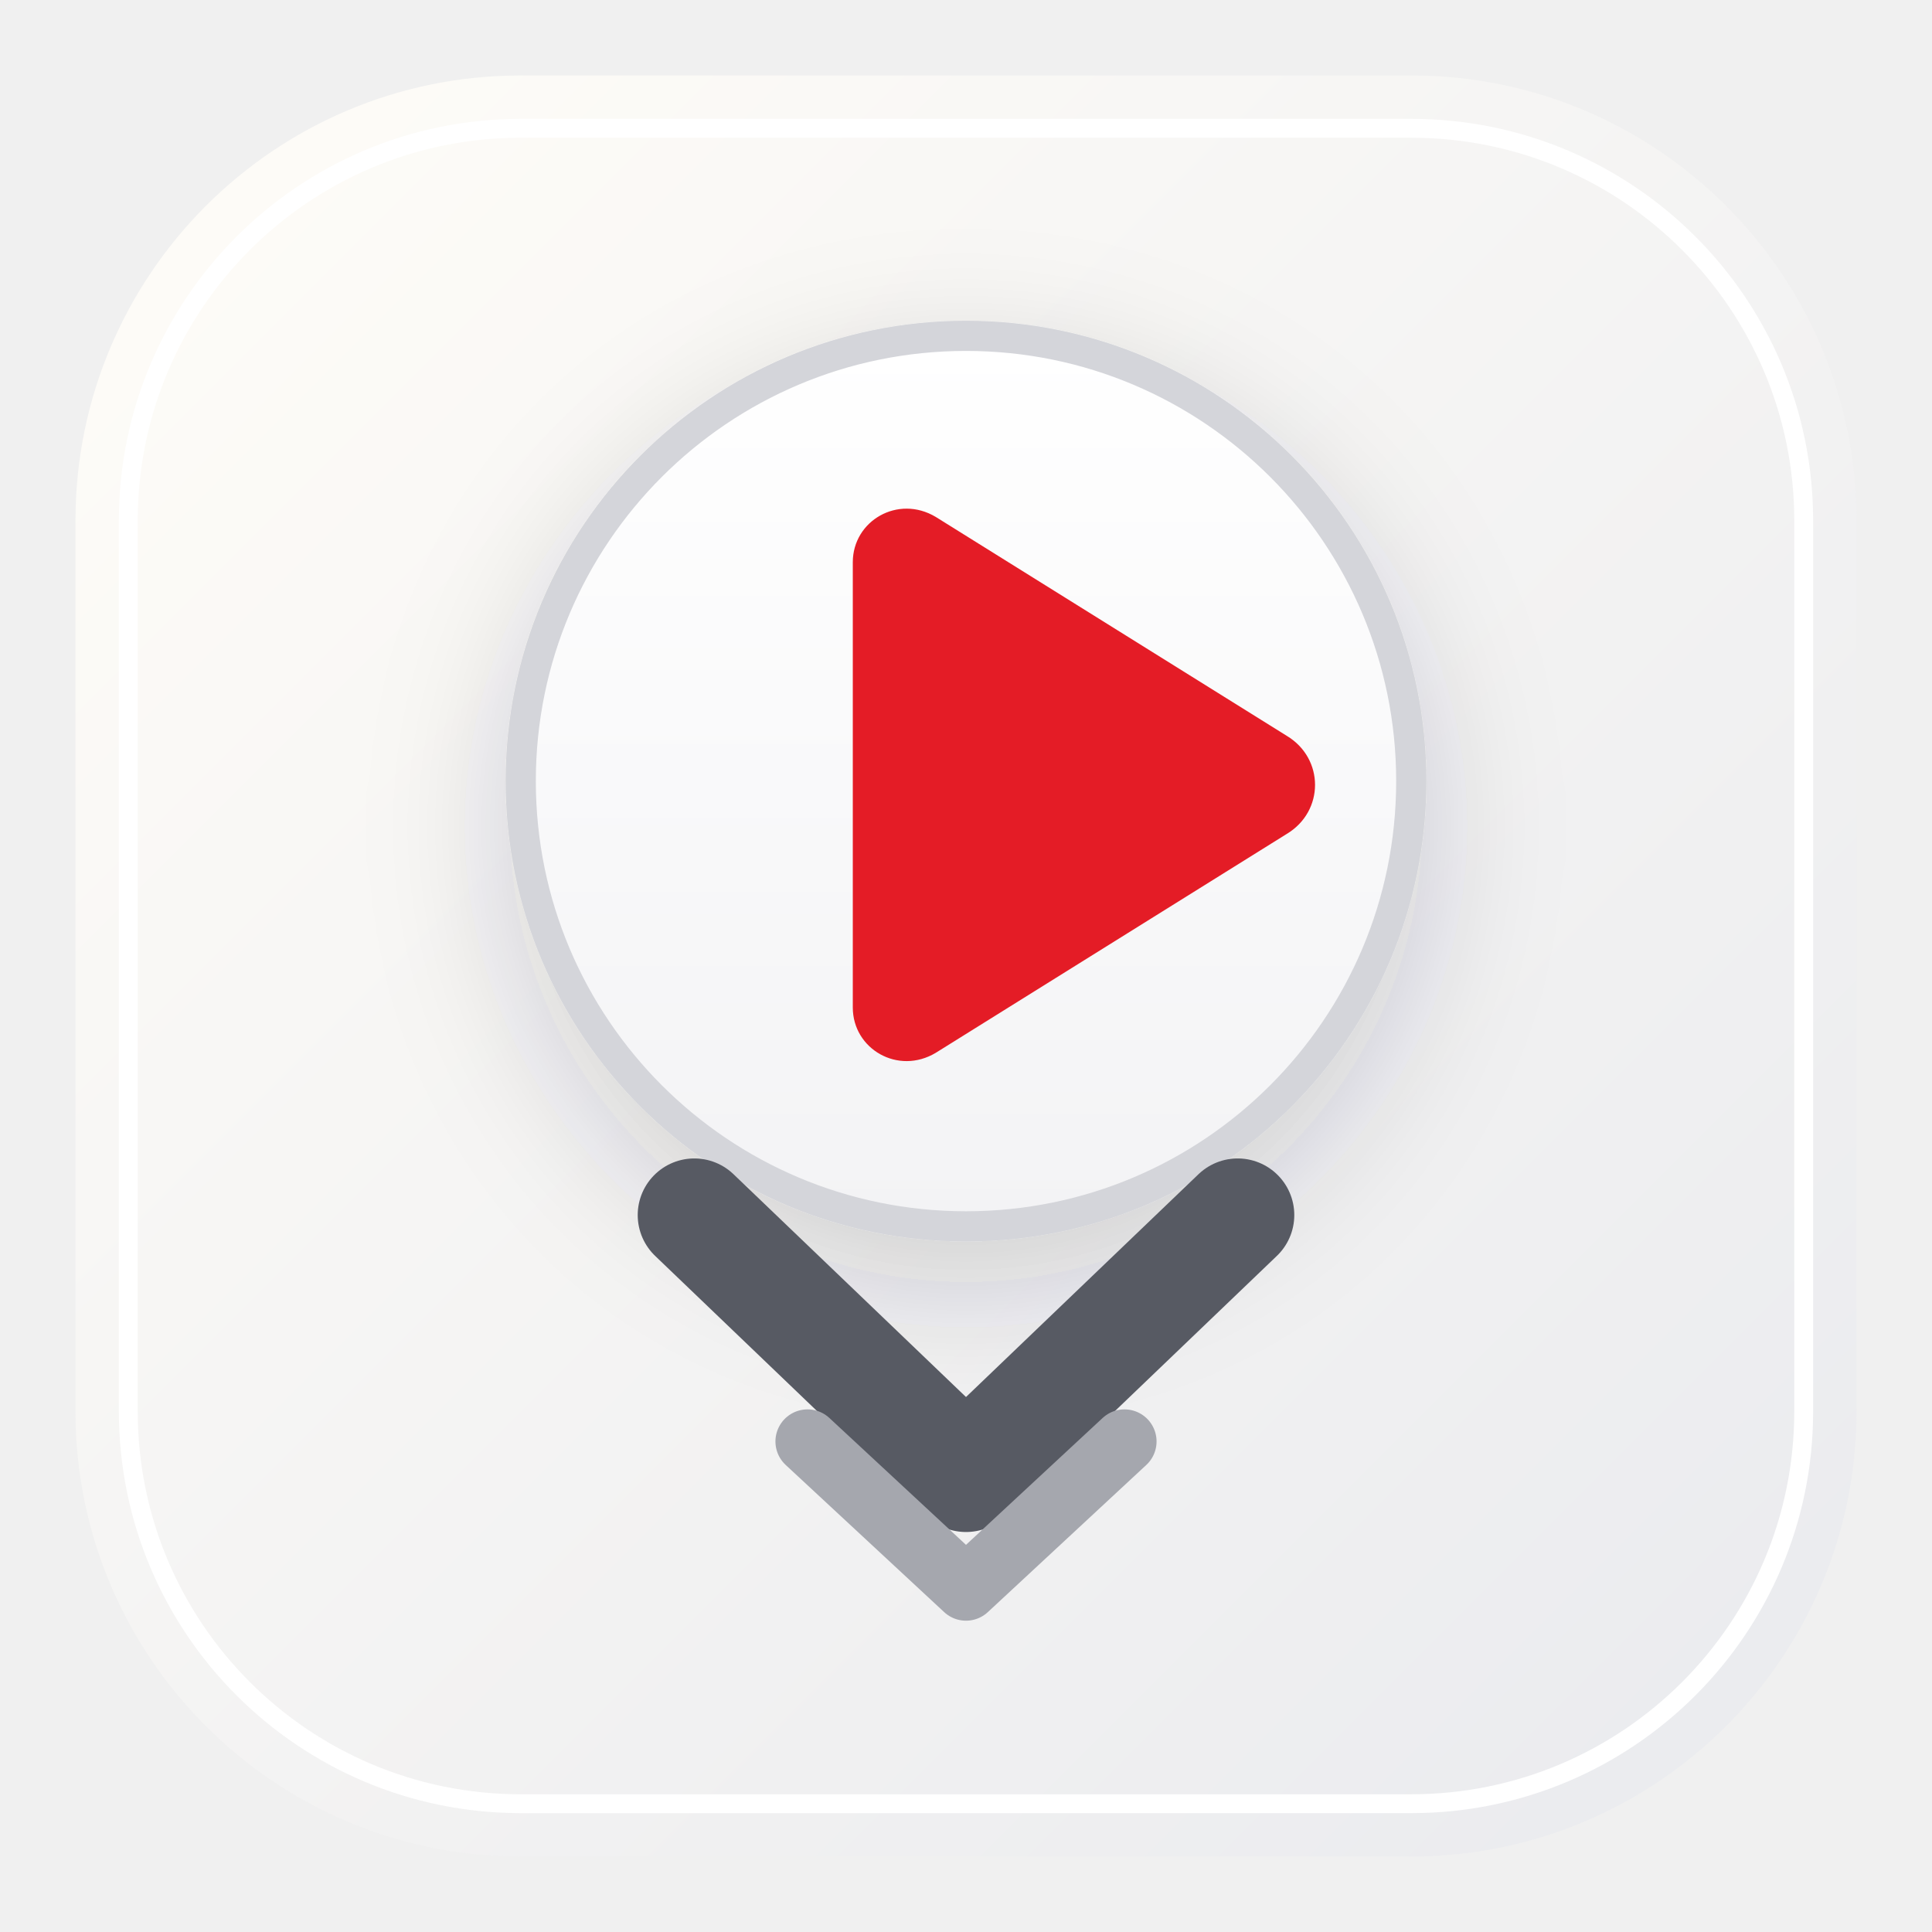
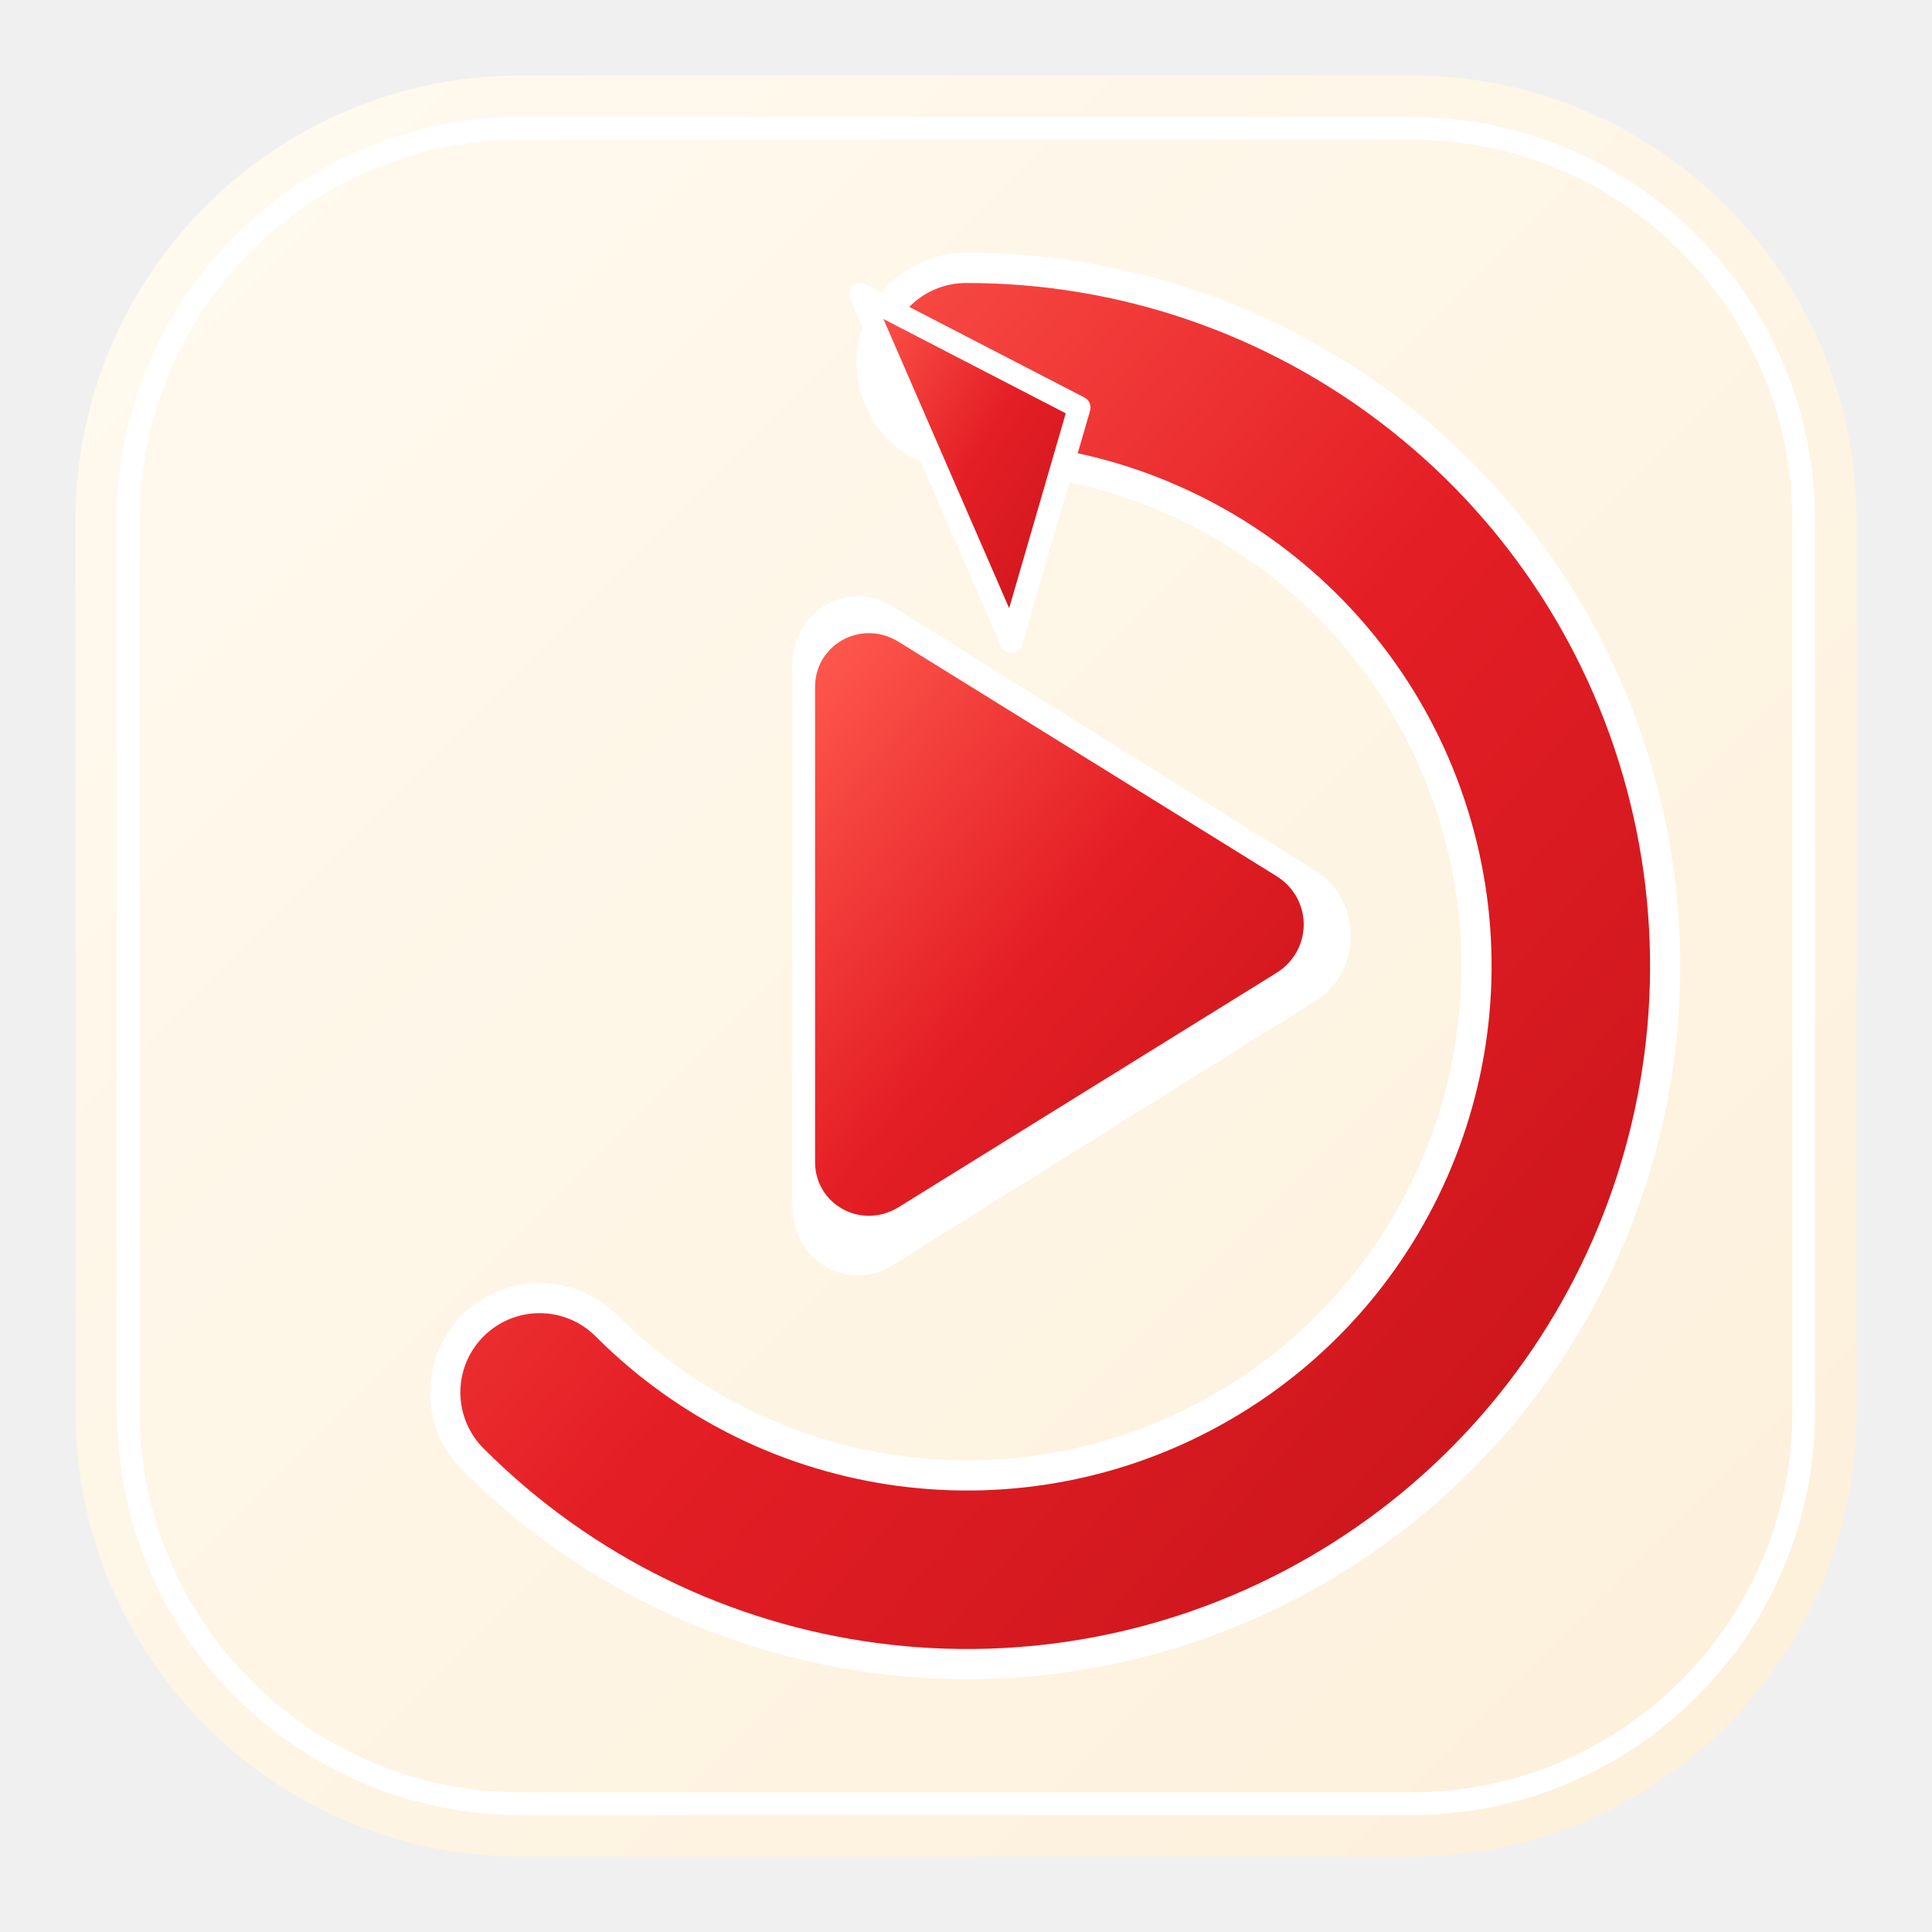
<svg xmlns="http://www.w3.org/2000/svg" viewBox="0 0 512 512" role="img" aria-labelledby="title desc">
  <defs>
    <linearGradient id="background" x1="0" y1="0" x2="1" y2="1">
-       <stop offset="0" stop-color="#fffdf8" />
-       <stop offset="1" stop-color="#e9eaee" />
+       <stop offset="0" stop-color="#fffaf0" />
+       <stop offset="1" stop-color="#fdf0da" />
    </linearGradient>
-     <linearGradient id="button" x1="0" y1="0" x2="0" y2="1">
-       <stop offset="0" stop-color="#ffffff" />
-       <stop offset="1" stop-color="#f3f3f5" />
+     <linearGradient id="arrowStroke" x1="0" y1="0" x2="1" y2="1">
+       <stop offset="0" stop-color="#ff5a4e" />
+       <stop offset="0.5" stop-color="#e41e25" />
+       <stop offset="1" stop-color="#c8151b" />
    </linearGradient>
-     <filter id="shadow" x="-35%" y="-35%" width="170%" height="170%">
-       <feDropShadow dx="0" dy="12" stdDeviation="18" flood-color="#30313a" flood-opacity="0.17" />
-     </filter>
+     <linearGradient id="triangleFill" x1="0" y1="0" x2="1" y2="1">
+       <stop offset="0" stop-color="#ff5a4e" />
+       <stop offset="0.5" stop-color="#e41e25" />
+       <stop offset="1" stop-color="#c8151b" />
+     </linearGradient>
  </defs>
  <rect x="20" y="20" width="472" height="472" rx="118" fill="url(#background)" />
-   <rect x="34" y="34" width="444" height="444" rx="104" fill="none" stroke="#ffffff" stroke-width="5" />
-   <g filter="url(#shadow)">
-     <circle cx="256" cy="207" r="118" fill="url(#button)" stroke="#d4d5da" stroke-width="8" />
-     <path d="M226 149c0-11 12-18 22-12l93 58c10 6 10 20 0 26l-93 58c-10 6-22-1-22-12z" fill="#e41e25" />
-   </g>
-   <path d="M184 322l72 69 72-69" fill="none" stroke="#575a63" stroke-width="30" stroke-linecap="round" stroke-linejoin="round" />
-   <path d="M214 382l42 39 42-39" fill="none" stroke="#a5a7ae" stroke-width="17" stroke-linecap="round" stroke-linejoin="round" />
+   <rect x="34" y="34" width="444" height="444" rx="104" fill="none" stroke="#ffffff" stroke-width="6" />
+   <path d="M256 96a160 160 0 1 1 -113 273" fill="none" stroke="#ffffff" stroke-width="58" stroke-linecap="round" />
+   <path d="M256 96a160 160 0 1 1 -113 273" fill="none" stroke="url(#arrowStroke)" stroke-width="42" stroke-linecap="round" />
+   <path d="M228 78l58 30-18 62z" fill="#ffffff" />
+   <path d="M228 78l58 30-18 62z" fill="url(#arrowStroke)" stroke="#ffffff" stroke-width="6" stroke-linejoin="round" />
+   <path d="M210 176c0-14 15-23 27-15l112 70c12 8 12 26 0 34l-112 70c-12 8-27-1-27-15z" fill="#ffffff" />
+   <path d="M216 182c0-11 12-18 22-12l100 62c10 6 10 20 0 26l-100 62c-10 6-22-1-22-12z" fill="url(#triangleFill)" />
</svg>
